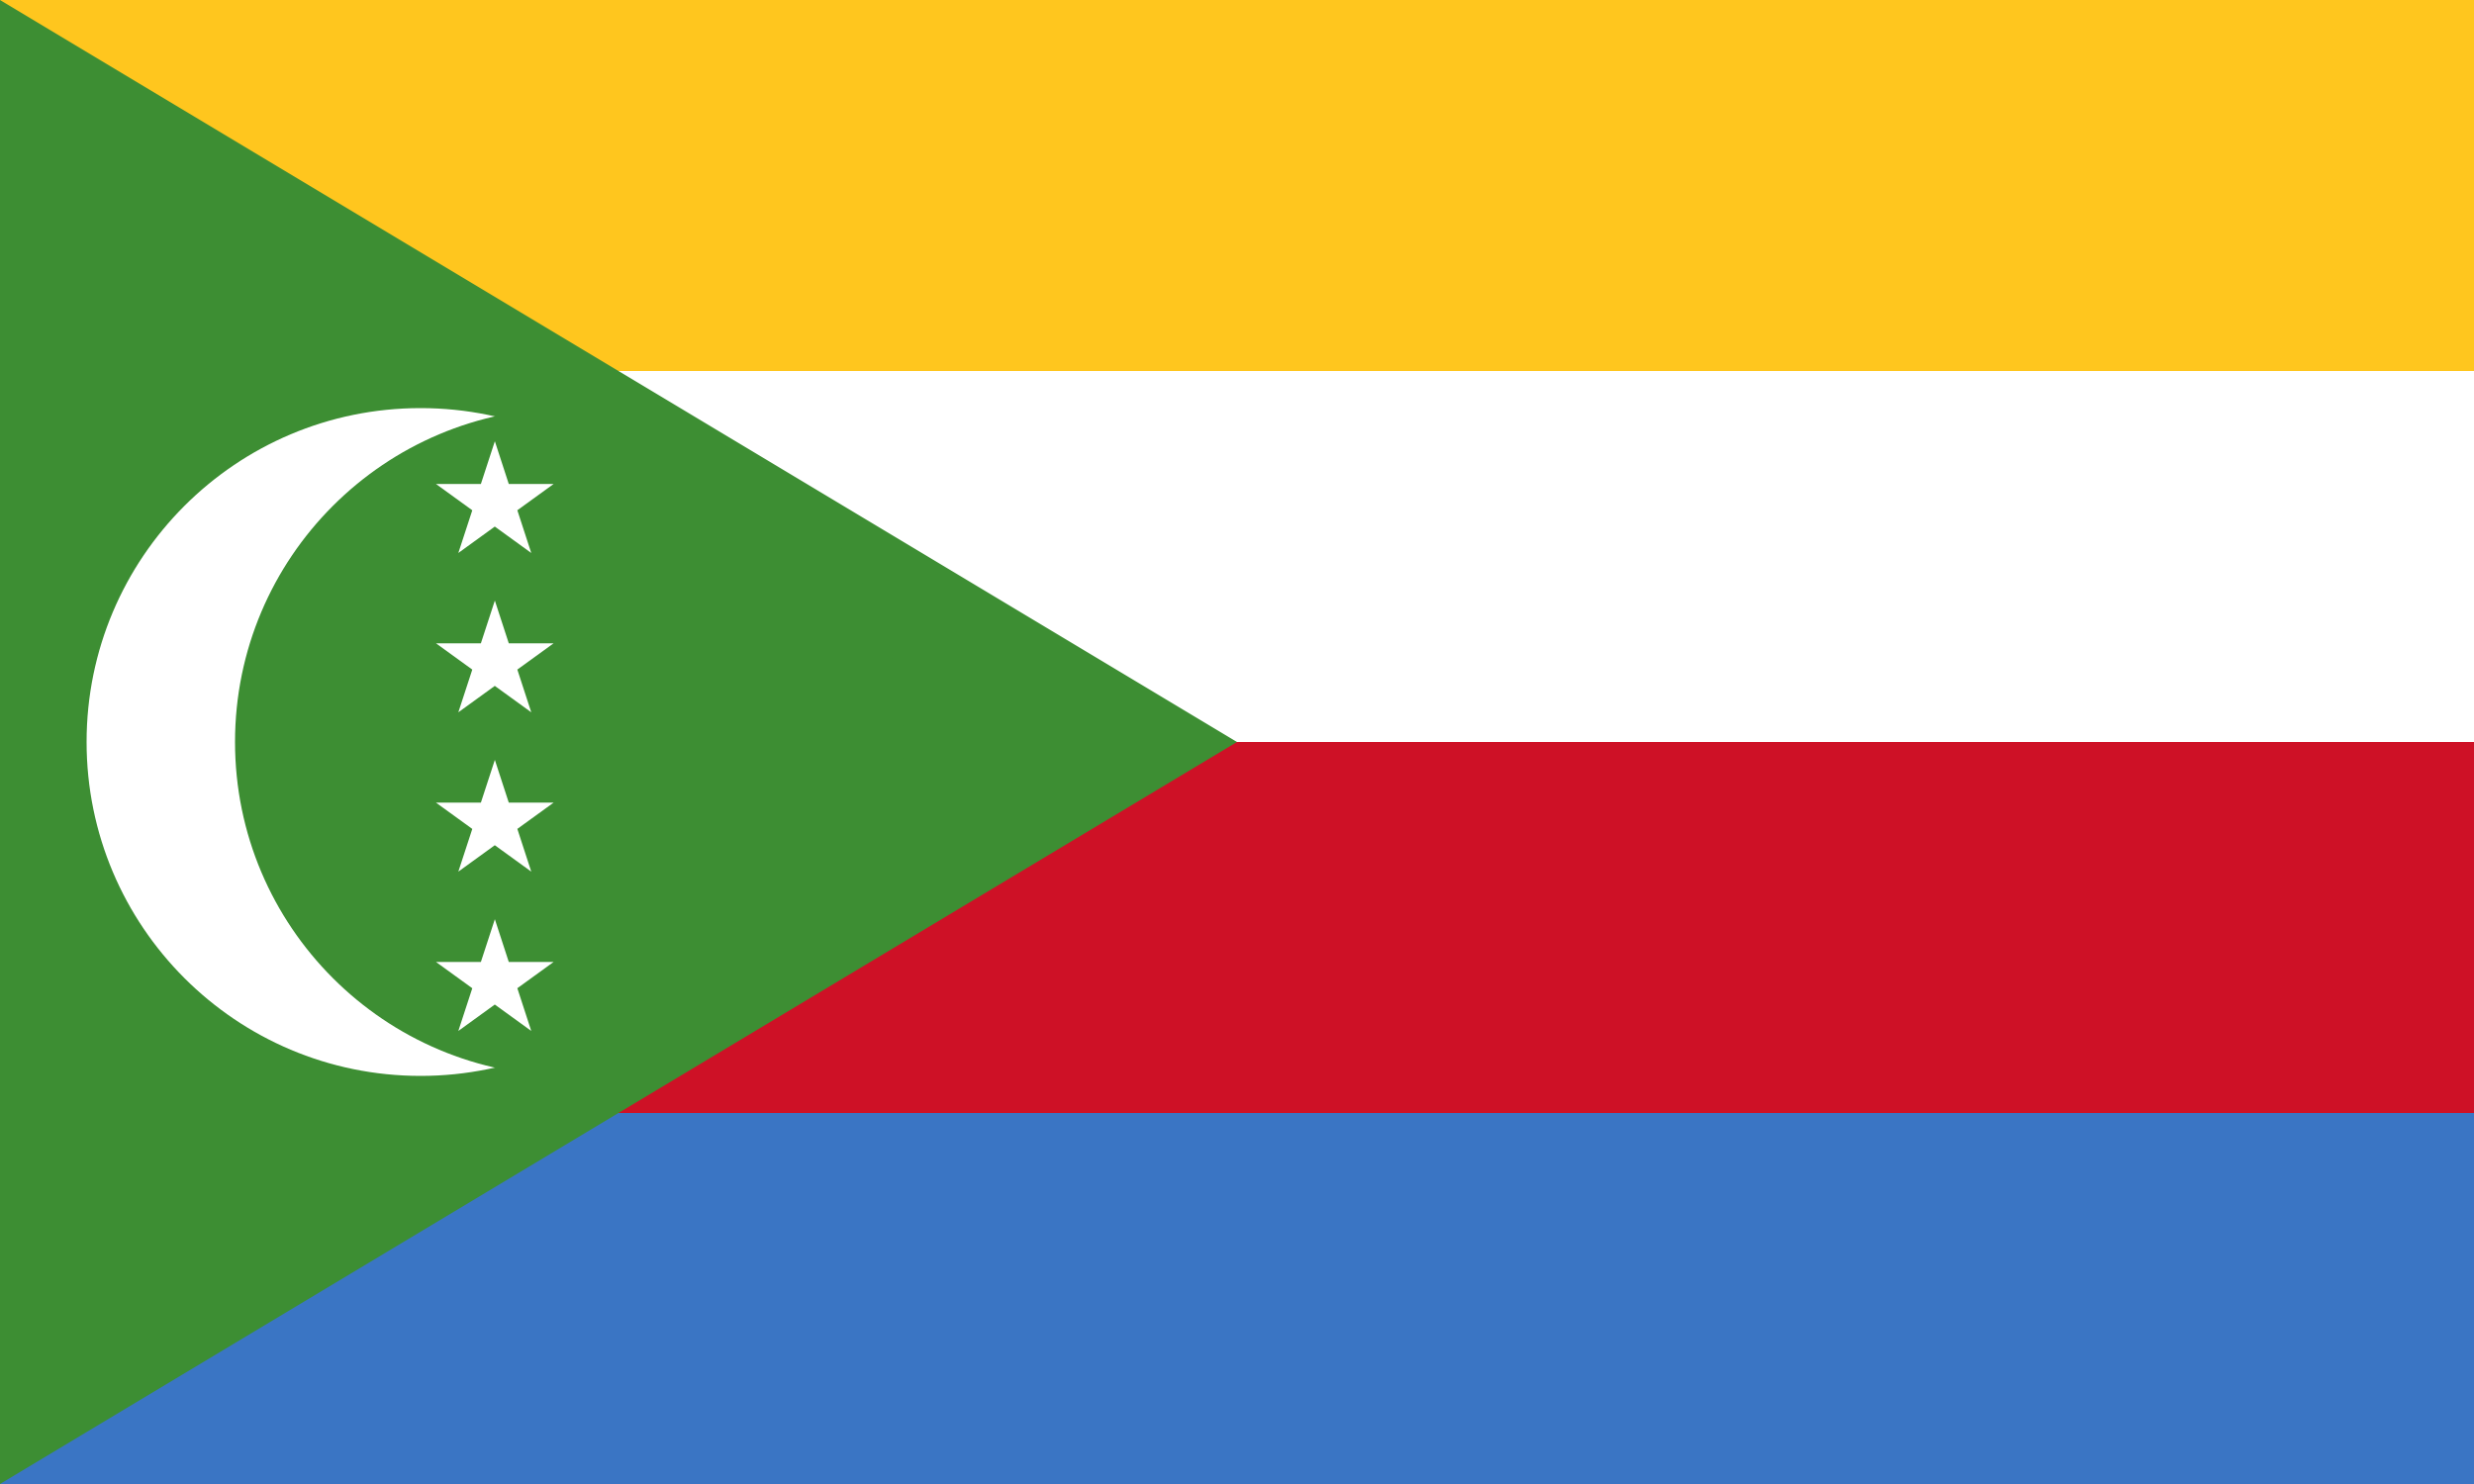
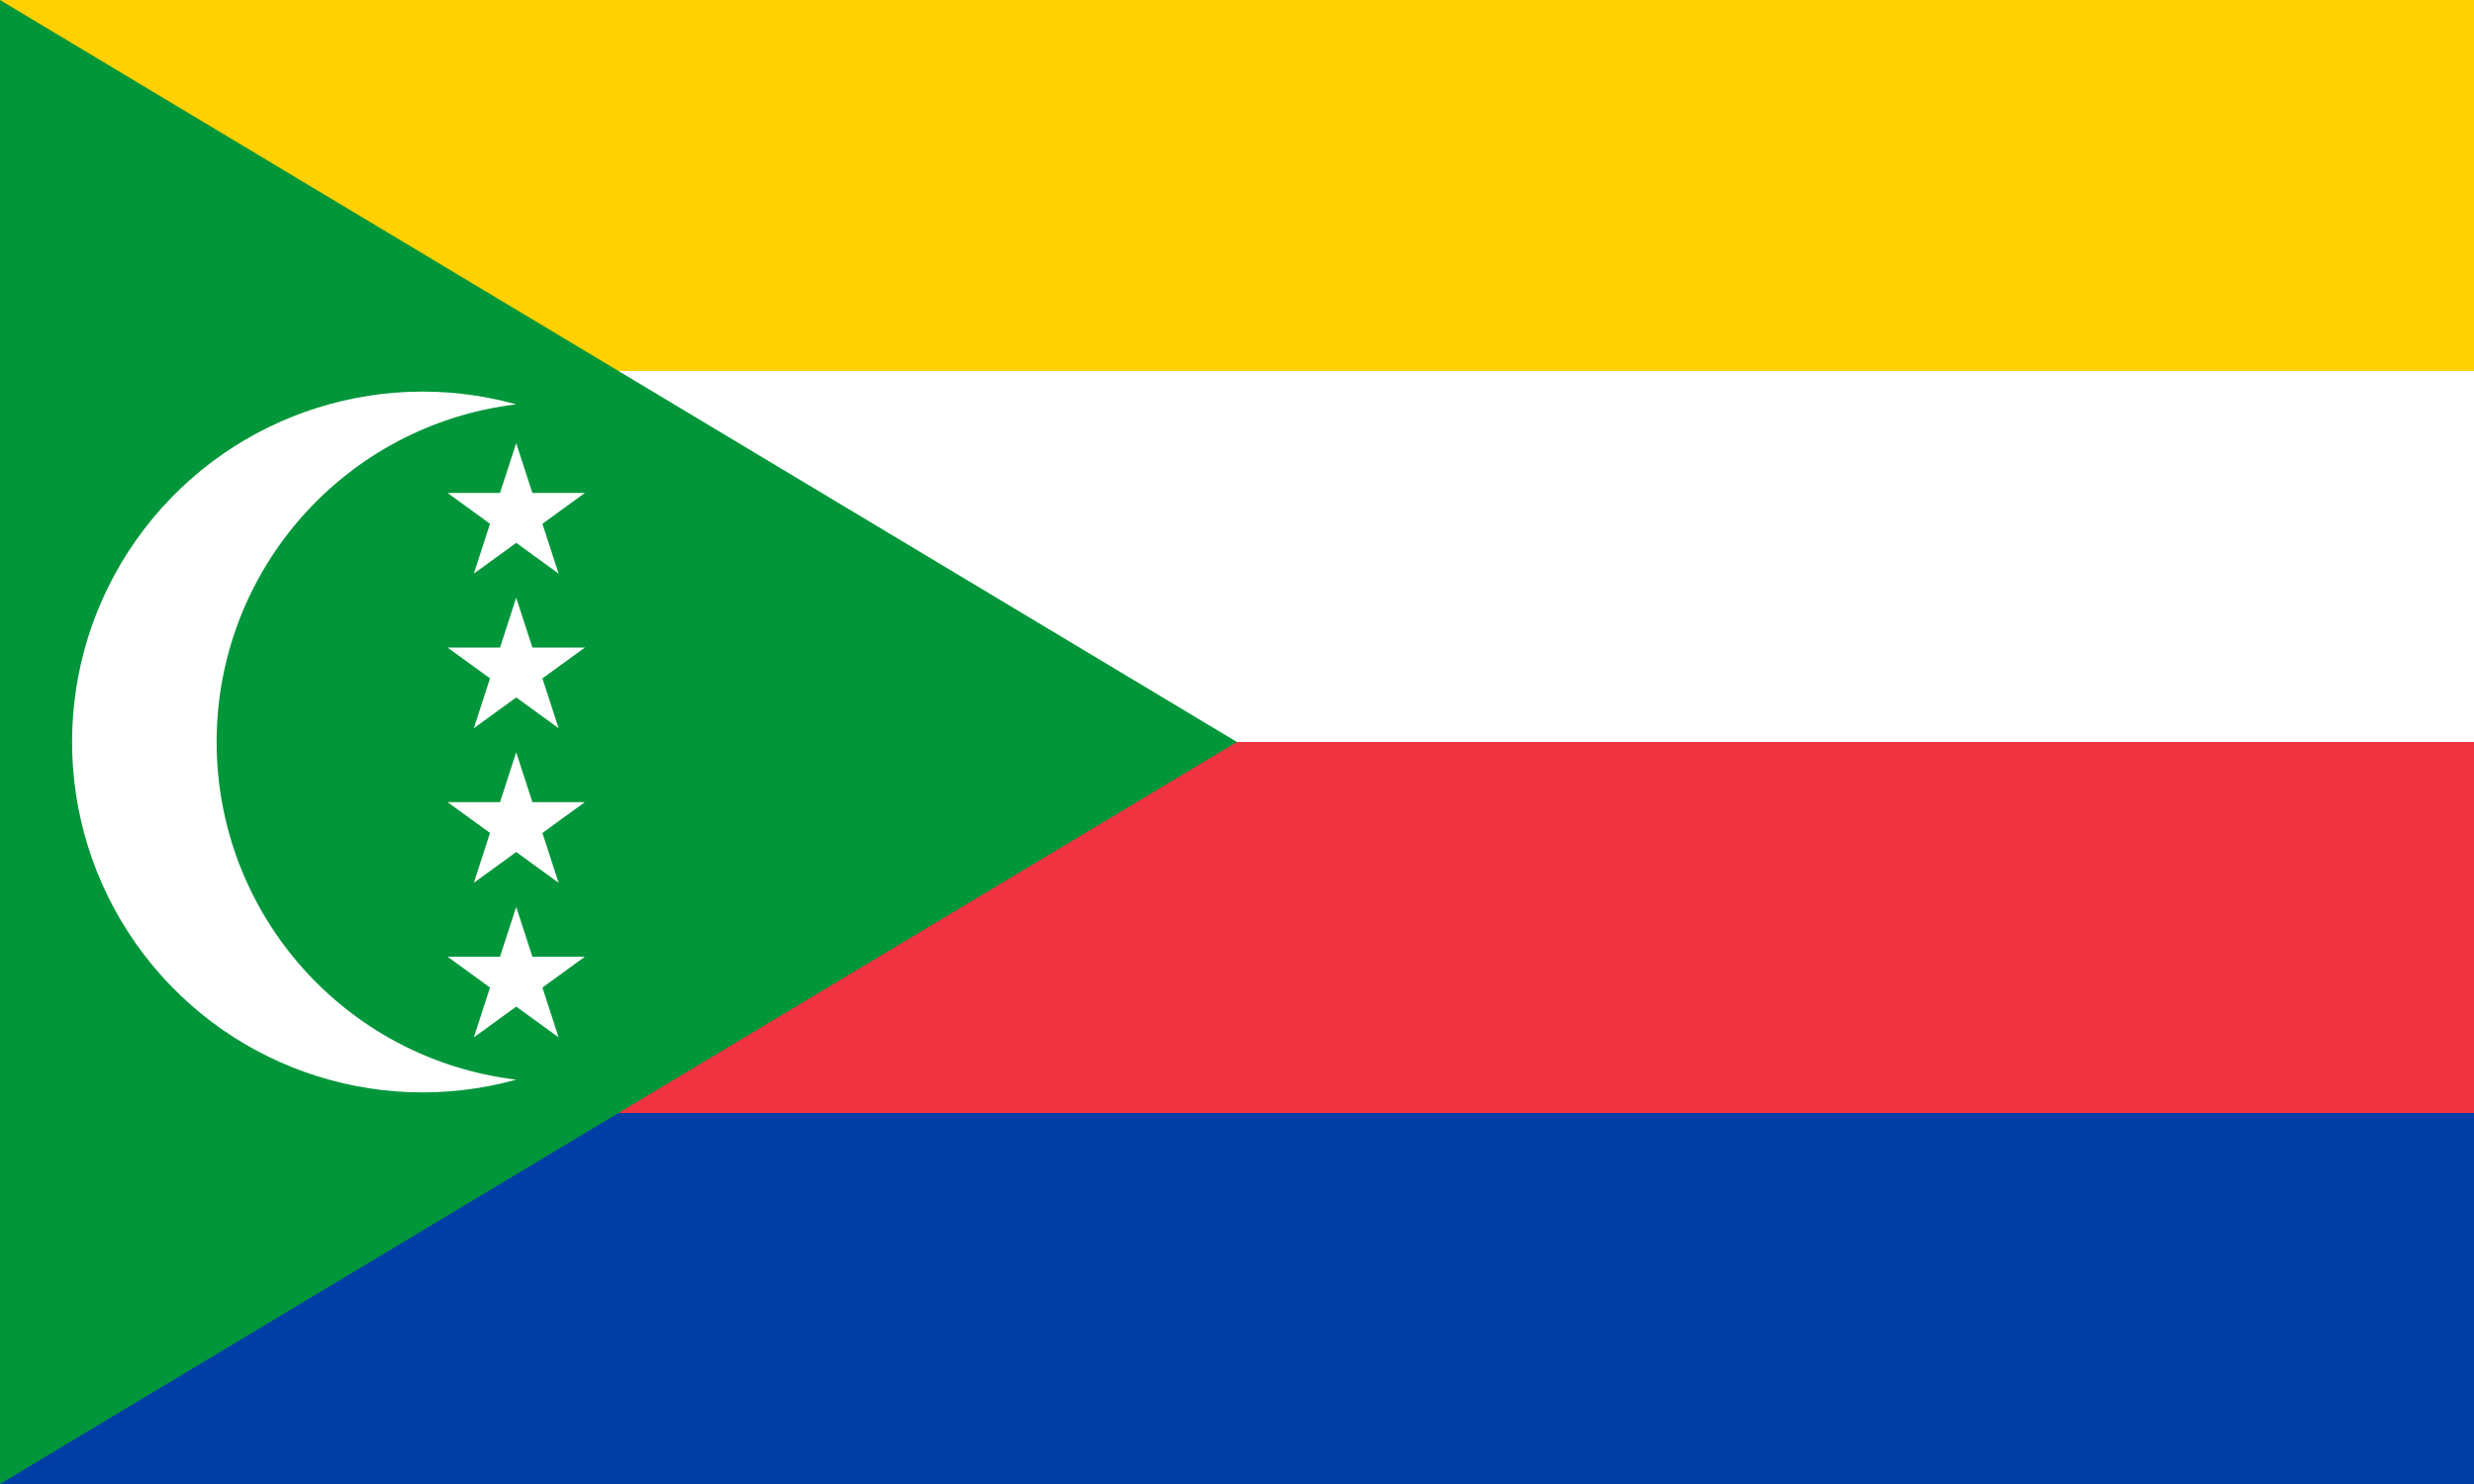
- <svg xmlns="http://www.w3.org/2000/svg" xmlns:xlink="http://www.w3.org/1999/xlink" width="1000" height="600" viewBox="0 0 500 300">
-   <rect fill="#3A75C4" width="500" height="300" />
-   <rect fill="#CE1126" width="500" height="225" />
-   <rect fill="#FFF" width="500" height="150" />
-   <rect fill="#FFC61E" width="500" height="75" />
-   <path fill="#3D8E33" d="M0,300l250-150L0,0V300z" />
-   <circle fill="#FFF" cx="85" cy="150" r="67.5" />
-   <circle fill="#3D8E33" cx="115" cy="150" r="67.5" />
-   <path id="star" fill="#FFF" d="M100.01,89.2l7.359,22.588L88.112,97.839h23.775l-19.257,13.949L100.01,89.2z" />
-   <use xlink:href="#star" y="32.208" />
-   <use xlink:href="#star" y="64.417" />
-   <use xlink:href="#star" y="96.625" />
+ <svg xmlns="http://www.w3.org/2000/svg" xmlns:xlink="http://www.w3.org/1999/xlink" width="1000" height="600" viewBox="0 0 60 36" fill="#fff">
+   <path d="m0 0h60v36H0z" />
+   <path fill="#ffd100" d="m0 0h60v9H0z" />
+   <path fill="#ef3340" d="m0 18h60v18H0z" />
+   <path fill="#003da5" d="m0 27h60v9H0z" />
+   <path fill="#009639" d="m30 18L0 36V0z" />
+   <path d="m12.519 9.809a8.25 8.25 0 0 0 0 16.382 8.5 8.5 0 1 1 0-16.382z" />
+   <g id="t">
+     <path id="s" d="m12.519 10.75 1.029 3.166-2.693-1.957h3.329l-2.693 1.957z" />
+     <use xlink:href="#s" y="3.75" />
+   </g>
+   <use xlink:href="#t" y="7.5" />
</svg>
